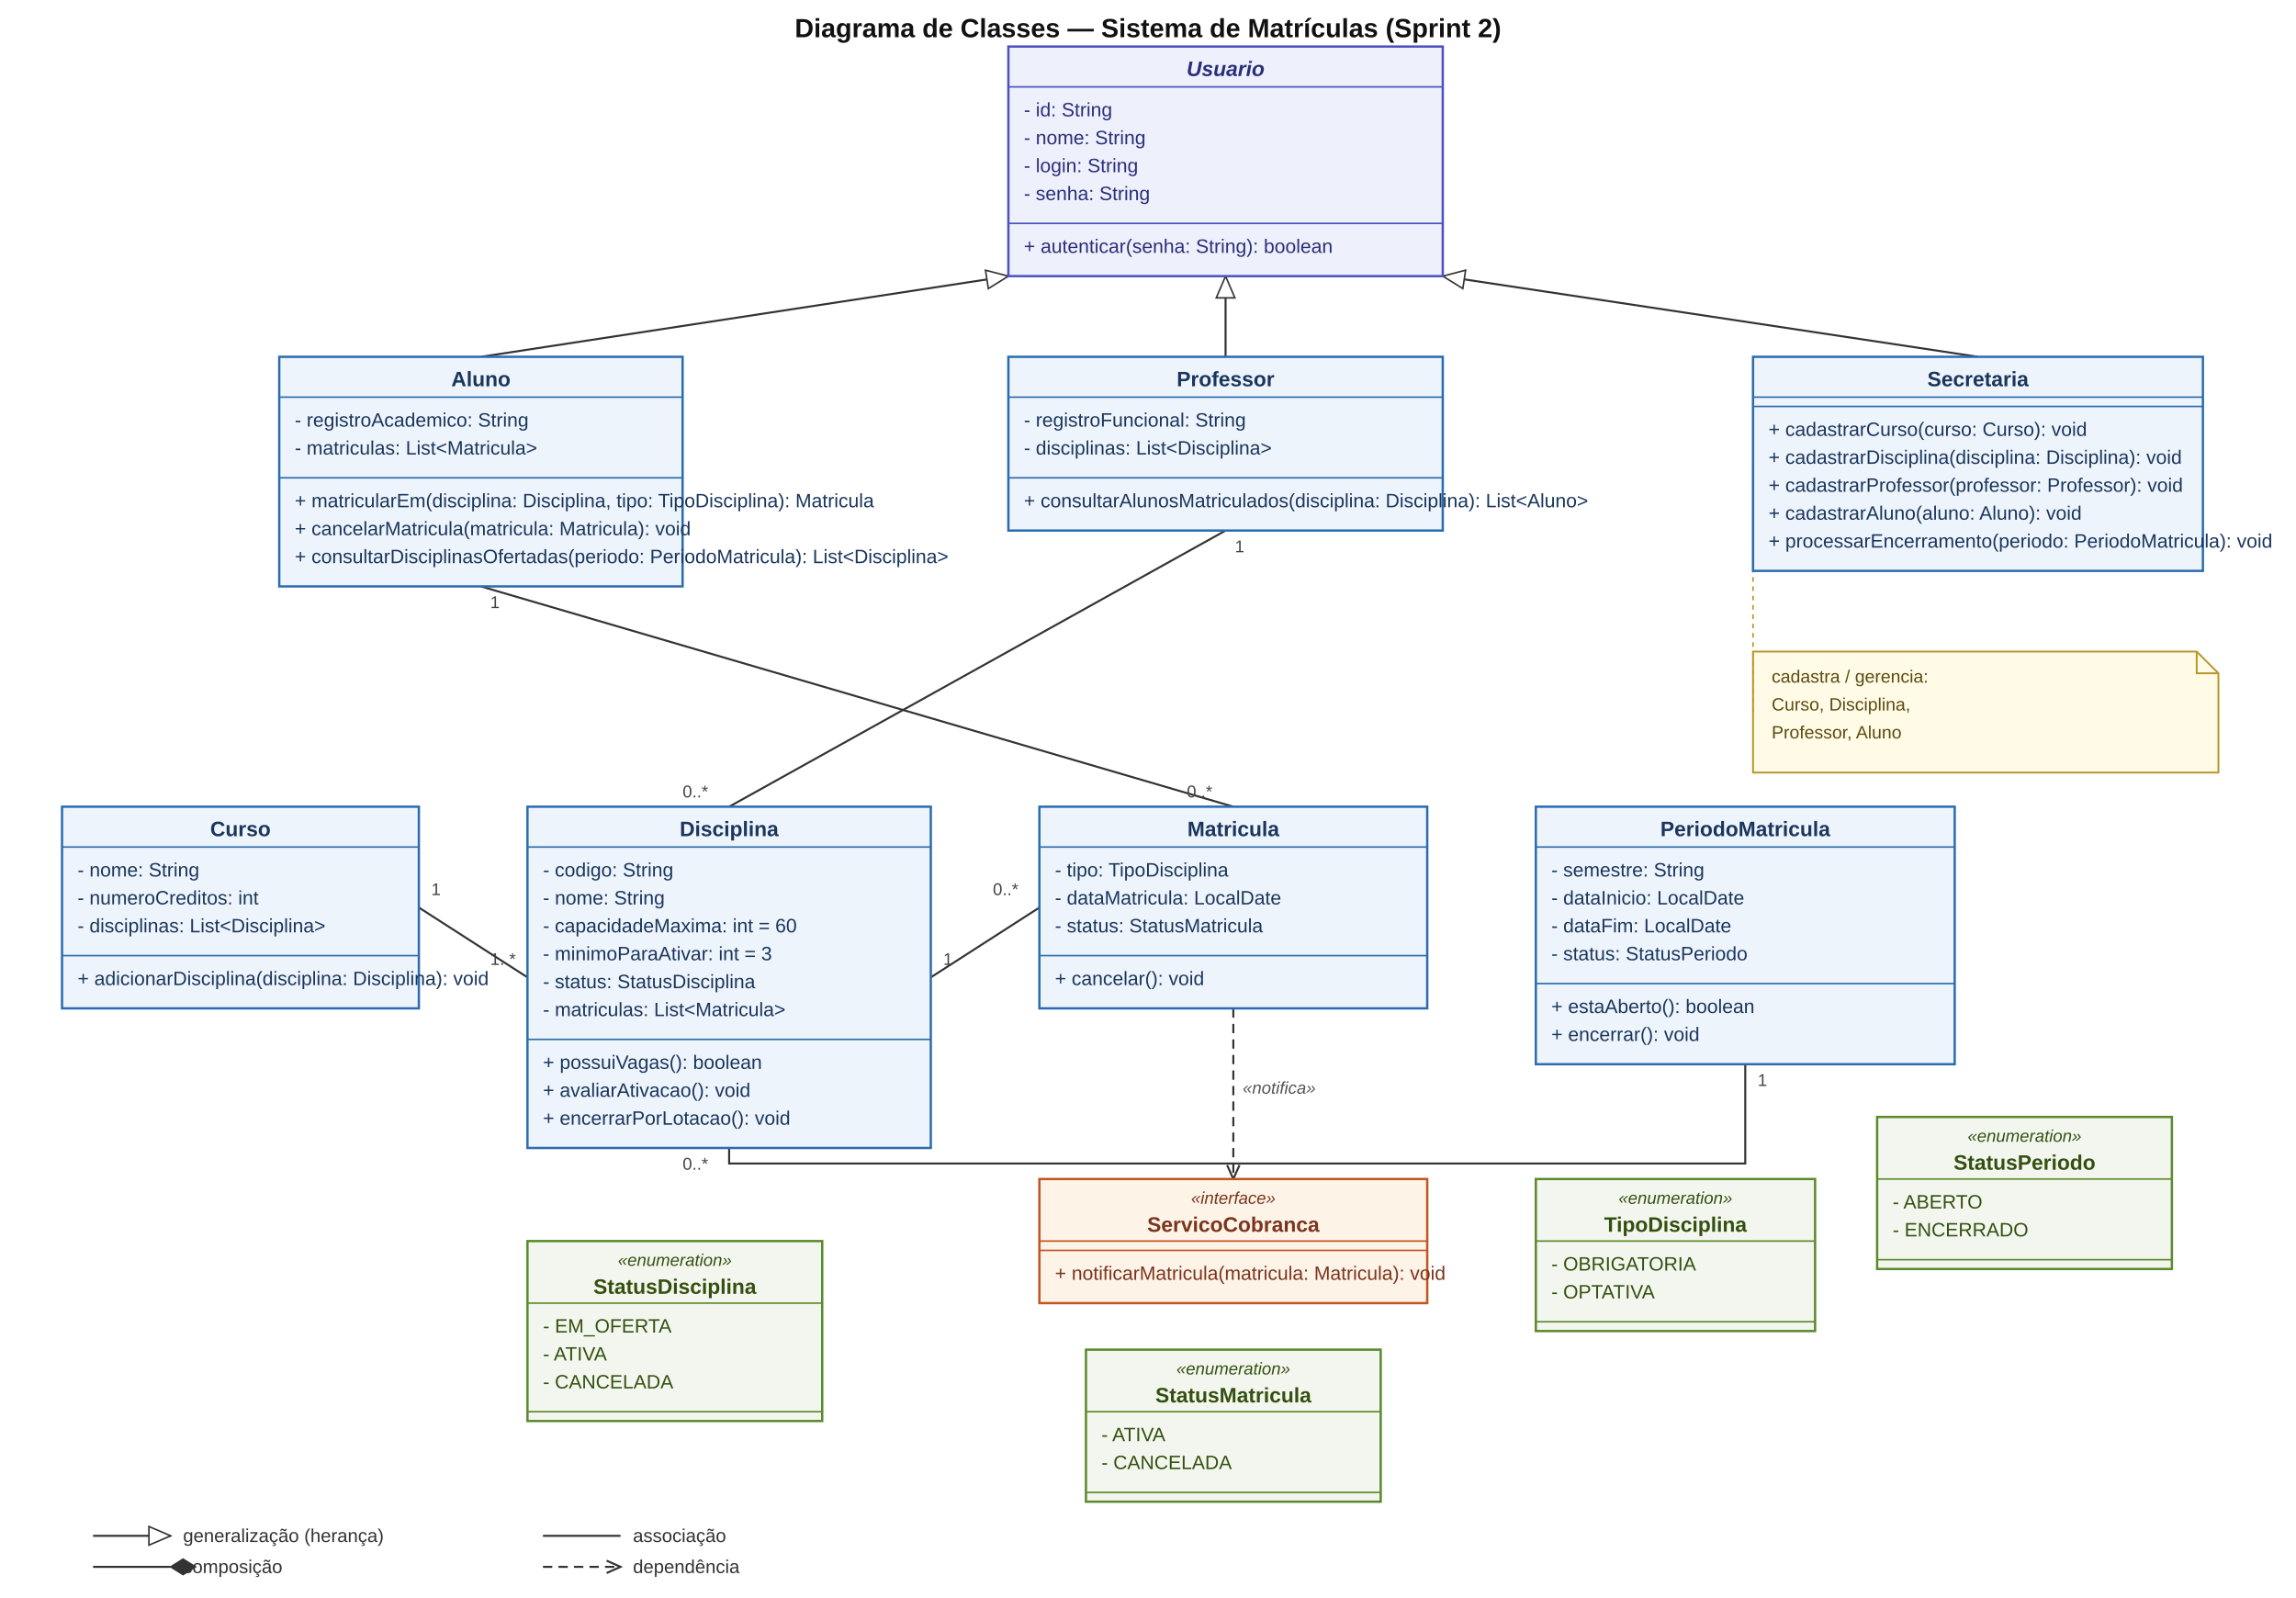
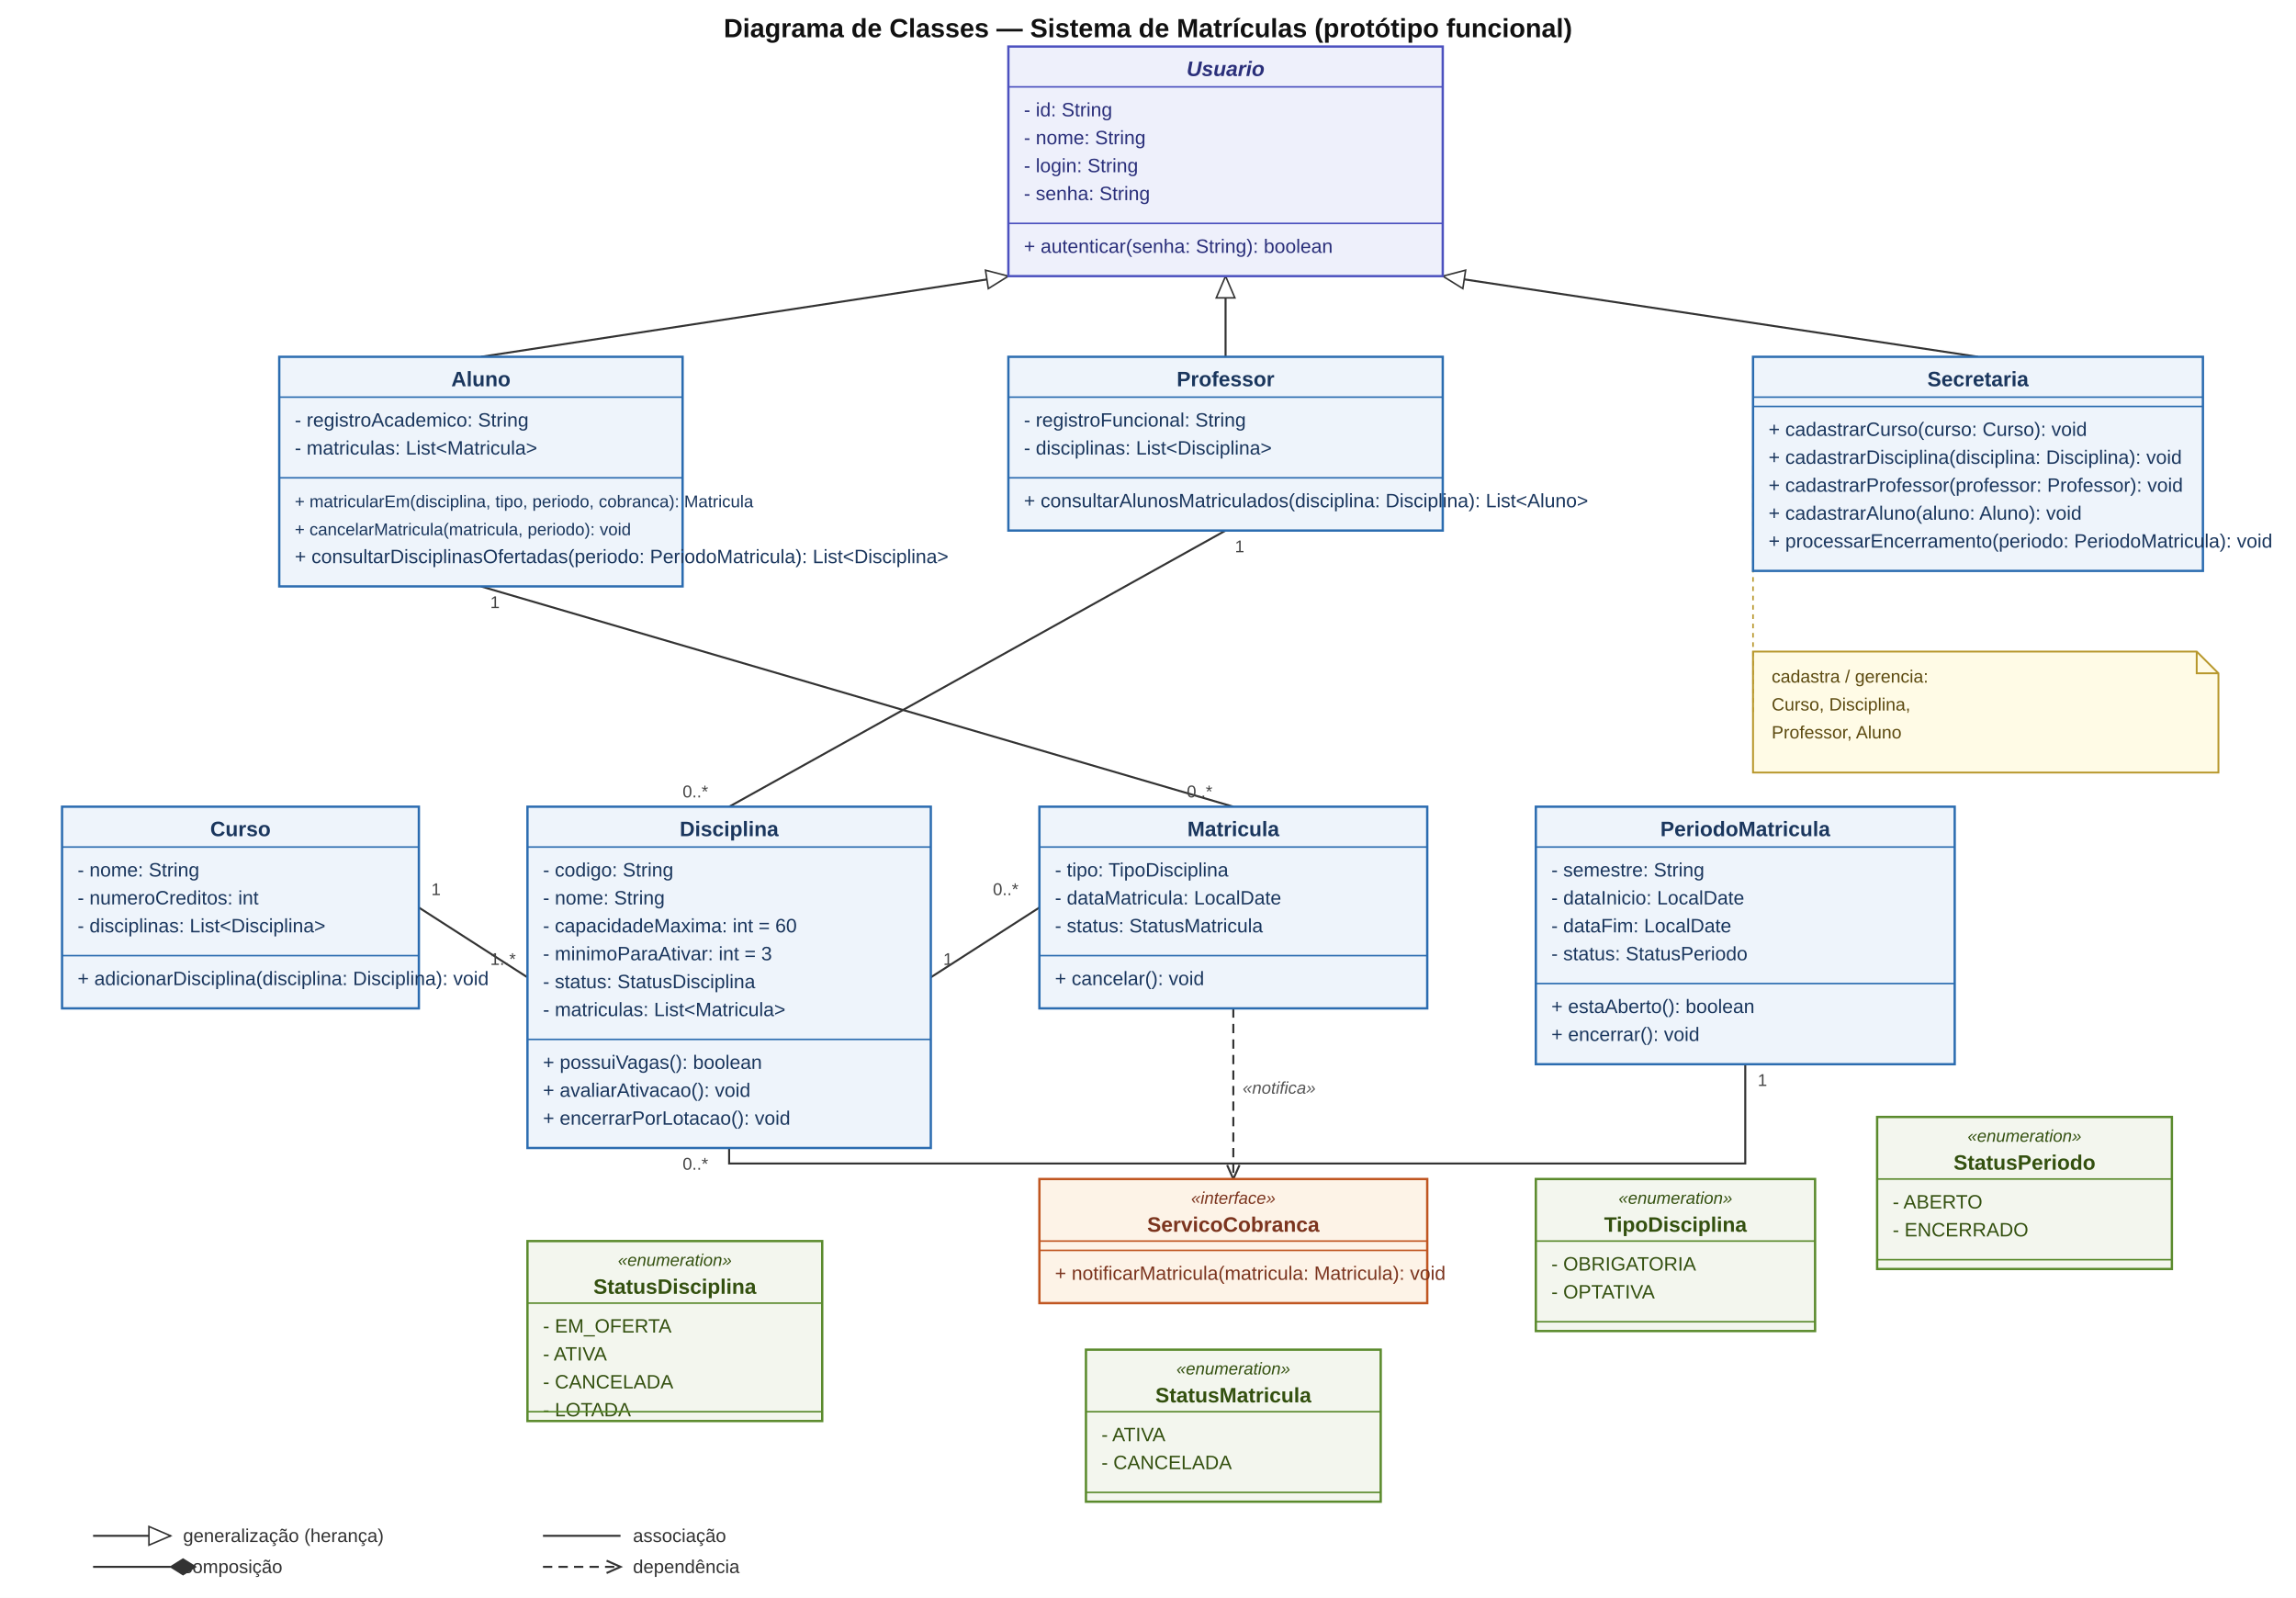
<svg xmlns="http://www.w3.org/2000/svg" viewBox="0 0 1480 1030" font-family="Arial, Helvetica, sans-serif">
  <rect x="0" y="0" width="1480" height="1030" fill="#ffffff" />
  <defs>
    <marker id="triangle" markerWidth="16" markerHeight="14" refX="15" refY="7" orient="auto" markerUnits="userSpaceOnUse">
      <path d="M1,1 L15,7 L1,13 z" fill="white" stroke="#333" stroke-width="1" />
    </marker>
    <marker id="diamond" markerWidth="18" markerHeight="12" refX="1" refY="6" orient="auto" markerUnits="userSpaceOnUse">
      <path d="M1,6 L9,1 L17,6 L9,11 z" fill="#333" stroke="#333" stroke-width="1" />
    </marker>
    <marker id="openarrow" markerWidth="12" markerHeight="10" refX="10" refY="5" orient="auto" markerUnits="userSpaceOnUse">
      <path d="M1,1 L10,5 L1,9" fill="none" stroke="#333" stroke-width="1.3" />
    </marker>
  </defs>
-   <text x="740.0" y="24" text-anchor="middle" font-size="17" font-weight="bold" fill="#111">Diagrama de Classes — Sistema de Matrículas (Sprint 2)</text>
+   <text x="740.0" y="24" text-anchor="middle" font-size="17" font-weight="bold" fill="#111">Diagrama de Classes — Sistema de Matrículas (protótipo funcional)</text>
  <line x1="310.0" y1="230" x2="650" y2="178" stroke="#333" stroke-width="1.3" marker-end="url(#triangle)" fill="none" />
  <line x1="790.0" y1="230" x2="790.0" y2="178" stroke="#333" stroke-width="1.3" marker-end="url(#triangle)" fill="none" />
  <line x1="1275.0" y1="230" x2="930" y2="178" stroke="#333" stroke-width="1.3" marker-end="url(#triangle)" fill="none" />
  <line x1="340" y1="630.0" x2="270" y2="585.0" stroke="#333" stroke-width="1.3" marker-end="url(#diamond)" fill="none" />
  <line x1="790.0" y1="342" x2="470.0" y2="520" stroke="#333" stroke-width="1.3" fill="none" />
  <line x1="310.0" y1="378" x2="795.0" y2="520" stroke="#333" stroke-width="1.3" fill="none" />
  <line x1="670" y1="585.0" x2="600" y2="630.0" stroke="#333" stroke-width="1.3" fill="none" />
  <path d="M1125.0,686 L1125.0,750 L470.0,750 L470.0,740" stroke="#333" stroke-width="1.3" fill="none" />
  <line x1="795.0" y1="650" x2="795.0" y2="760" stroke="#333" stroke-width="1.3" stroke-dasharray="6,4" marker-end="url(#openarrow)" fill="none" />
  <text x="278" y="577.0" font-size="11" fill="#444">1</text>
  <text x="316" y="622.0" font-size="11" fill="#444">1..*</text>
  <text x="796.0" y="356" font-size="11" fill="#444">1</text>
  <text x="440.0" y="514" font-size="11" fill="#444">0..*</text>
  <text x="316.0" y="392" font-size="11" fill="#444">1</text>
  <text x="765.0" y="514" font-size="11" fill="#444">0..*</text>
  <text x="640" y="577.0" font-size="11" fill="#444">0..*</text>
  <text x="608" y="622.0" font-size="11" fill="#444">1</text>
  <text x="1133.0" y="700" font-size="11" fill="#444">1</text>
  <text x="440.0" y="754" font-size="11" fill="#444">0..*</text>
  <text x="801.0" y="705.0" font-size="11" font-style="italic" fill="#555">«notifica»</text>
  <path d="M1130,420 L1416,420 L1430,434 L1430,498 L1130,498 Z" fill="#fffbe6" stroke="#b7972b" stroke-width="1.2" />
  <path d="M1416,420 L1416,434 L1430,434" fill="none" stroke="#b7972b" stroke-width="1.2" />
  <text x="1142" y="440" font-size="11.5" fill="#5c4a10">cadastra / gerencia:</text>
  <text x="1142" y="458" font-size="11.5" fill="#5c4a10">Curso, Disciplina,</text>
  <text x="1142" y="476" font-size="11.5" fill="#5c4a10">Professor, Aluno</text>
  <line x1="1130" y1="459.0" x2="1130" y2="299.0" stroke="#b7972b" stroke-width="1" stroke-dasharray="3,3" />
  <g>
    <rect x="650" y="30" width="280" height="148" fill="#eef0fb" stroke="#4c51bf" stroke-width="1.5" />
    <text x="790.0" y="49" text-anchor="middle" font-size="13.5" font-weight="bold" font-style="italic" fill="#2a2f7a">Usuario</text>
    <line x1="650" y1="56" x2="930" y2="56" stroke="#4c51bf" stroke-width="1" />
    <text x="660" y="75" font-size="12.5" fill="#2a2f7a">- id: String</text>
    <text x="660" y="93" font-size="12.5" fill="#2a2f7a">- nome: String</text>
    <text x="660" y="111" font-size="12.5" fill="#2a2f7a">- login: String</text>
    <text x="660" y="129" font-size="12.5" fill="#2a2f7a">- senha: String</text>
    <line x1="650" y1="144" x2="930" y2="144" stroke="#4c51bf" stroke-width="1" />
    <text x="660" y="163" font-size="12.5" fill="#2a2f7a">+ autenticar(senha: String): boolean</text>
  </g>
  <g>
    <rect x="180" y="230" width="260" height="148" fill="#eef4fb" stroke="#2b6cb0" stroke-width="1.5" />
    <text x="310.0" y="249" text-anchor="middle" font-size="13.5" font-weight="bold" fill="#1a365d">Aluno</text>
    <line x1="180" y1="256" x2="440" y2="256" stroke="#2b6cb0" stroke-width="1" />
    <text x="190" y="275" font-size="12.5" fill="#1a365d">- registroAcademico: String</text>
    <text x="190" y="293" font-size="12.5" fill="#1a365d">- matriculas: List&lt;Matricula&gt;</text>
    <line x1="180" y1="308" x2="440" y2="308" stroke="#2b6cb0" stroke-width="1" />
-     <text x="190" y="327" font-size="12.5" fill="#1a365d">+ matricularEm(disciplina: Disciplina, tipo: TipoDisciplina): Matricula</text>
-     <text x="190" y="345" font-size="12.5" fill="#1a365d">+ cancelarMatricula(matricula: Matricula): void</text>
+     <text x="190" y="327" font-size="11" fill="#1a365d">+ matricularEm(disciplina, tipo, periodo, cobranca): Matricula</text>
+     <text x="190" y="345" font-size="11" fill="#1a365d">+ cancelarMatricula(matricula, periodo): void</text>
    <text x="190" y="363" font-size="12.5" fill="#1a365d">+ consultarDisciplinasOfertadas(periodo: PeriodoMatricula): List&lt;Disciplina&gt;</text>
  </g>
  <g>
    <rect x="650" y="230" width="280" height="112" fill="#eef4fb" stroke="#2b6cb0" stroke-width="1.5" />
    <text x="790.0" y="249" text-anchor="middle" font-size="13.5" font-weight="bold" fill="#1a365d">Professor</text>
    <line x1="650" y1="256" x2="930" y2="256" stroke="#2b6cb0" stroke-width="1" />
    <text x="660" y="275" font-size="12.5" fill="#1a365d">- registroFuncional: String</text>
    <text x="660" y="293" font-size="12.5" fill="#1a365d">- disciplinas: List&lt;Disciplina&gt;</text>
    <line x1="650" y1="308" x2="930" y2="308" stroke="#2b6cb0" stroke-width="1" />
    <text x="660" y="327" font-size="12.5" fill="#1a365d">+ consultarAlunosMatriculados(disciplina: Disciplina): List&lt;Aluno&gt;</text>
  </g>
  <g>
    <rect x="1130" y="230" width="290" height="138" fill="#eef4fb" stroke="#2b6cb0" stroke-width="1.5" />
    <text x="1275.0" y="249" text-anchor="middle" font-size="13.5" font-weight="bold" fill="#1a365d">Secretaria</text>
    <line x1="1130" y1="256" x2="1420" y2="256" stroke="#2b6cb0" stroke-width="1" />
    <line x1="1130" y1="262" x2="1420" y2="262" stroke="#2b6cb0" stroke-width="1" />
    <text x="1140" y="281" font-size="12.5" fill="#1a365d">+ cadastrarCurso(curso: Curso): void</text>
    <text x="1140" y="299" font-size="12.5" fill="#1a365d">+ cadastrarDisciplina(disciplina: Disciplina): void</text>
    <text x="1140" y="317" font-size="12.5" fill="#1a365d">+ cadastrarProfessor(professor: Professor): void</text>
    <text x="1140" y="335" font-size="12.5" fill="#1a365d">+ cadastrarAluno(aluno: Aluno): void</text>
    <text x="1140" y="353" font-size="12.5" fill="#1a365d">+ processarEncerramento(periodo: PeriodoMatricula): void</text>
  </g>
  <g>
    <rect x="40" y="520" width="230" height="130" fill="#eef4fb" stroke="#2b6cb0" stroke-width="1.5" />
    <text x="155.0" y="539" text-anchor="middle" font-size="13.5" font-weight="bold" fill="#1a365d">Curso</text>
    <line x1="40" y1="546" x2="270" y2="546" stroke="#2b6cb0" stroke-width="1" />
    <text x="50" y="565" font-size="12.5" fill="#1a365d">- nome: String</text>
    <text x="50" y="583" font-size="12.5" fill="#1a365d">- numeroCreditos: int</text>
    <text x="50" y="601" font-size="12.5" fill="#1a365d">- disciplinas: List&lt;Disciplina&gt;</text>
    <line x1="40" y1="616" x2="270" y2="616" stroke="#2b6cb0" stroke-width="1" />
    <text x="50" y="635" font-size="12.5" fill="#1a365d">+ adicionarDisciplina(disciplina: Disciplina): void</text>
  </g>
  <g>
    <rect x="340" y="520" width="260" height="220" fill="#eef4fb" stroke="#2b6cb0" stroke-width="1.5" />
    <text x="470.0" y="539" text-anchor="middle" font-size="13.5" font-weight="bold" fill="#1a365d">Disciplina</text>
    <line x1="340" y1="546" x2="600" y2="546" stroke="#2b6cb0" stroke-width="1" />
    <text x="350" y="565" font-size="12.5" fill="#1a365d">- codigo: String</text>
    <text x="350" y="583" font-size="12.5" fill="#1a365d">- nome: String</text>
    <text x="350" y="601" font-size="12.5" fill="#1a365d">- capacidadeMaxima: int = 60</text>
    <text x="350" y="619" font-size="12.5" fill="#1a365d">- minimoParaAtivar: int = 3</text>
    <text x="350" y="637" font-size="12.5" fill="#1a365d">- status: StatusDisciplina</text>
    <text x="350" y="655" font-size="12.5" fill="#1a365d">- matriculas: List&lt;Matricula&gt;</text>
    <line x1="340" y1="670" x2="600" y2="670" stroke="#2b6cb0" stroke-width="1" />
    <text x="350" y="689" font-size="12.5" fill="#1a365d">+ possuiVagas(): boolean</text>
    <text x="350" y="707" font-size="12.5" fill="#1a365d">+ avaliarAtivacao(): void</text>
    <text x="350" y="725" font-size="12.5" fill="#1a365d">+ encerrarPorLotacao(): void</text>
  </g>
  <g>
    <rect x="670" y="520" width="250" height="130" fill="#eef4fb" stroke="#2b6cb0" stroke-width="1.5" />
    <text x="795.0" y="539" text-anchor="middle" font-size="13.5" font-weight="bold" fill="#1a365d">Matricula</text>
    <line x1="670" y1="546" x2="920" y2="546" stroke="#2b6cb0" stroke-width="1" />
    <text x="680" y="565" font-size="12.5" fill="#1a365d">- tipo: TipoDisciplina</text>
    <text x="680" y="583" font-size="12.5" fill="#1a365d">- dataMatricula: LocalDate</text>
    <text x="680" y="601" font-size="12.5" fill="#1a365d">- status: StatusMatricula</text>
    <line x1="670" y1="616" x2="920" y2="616" stroke="#2b6cb0" stroke-width="1" />
    <text x="680" y="635" font-size="12.5" fill="#1a365d">+ cancelar(): void</text>
  </g>
  <g>
    <rect x="990" y="520" width="270" height="166" fill="#eef4fb" stroke="#2b6cb0" stroke-width="1.5" />
    <text x="1125.0" y="539" text-anchor="middle" font-size="13.5" font-weight="bold" fill="#1a365d">PeriodoMatricula</text>
    <line x1="990" y1="546" x2="1260" y2="546" stroke="#2b6cb0" stroke-width="1" />
    <text x="1000" y="565" font-size="12.5" fill="#1a365d">- semestre: String</text>
    <text x="1000" y="583" font-size="12.5" fill="#1a365d">- dataInicio: LocalDate</text>
    <text x="1000" y="601" font-size="12.5" fill="#1a365d">- dataFim: LocalDate</text>
    <text x="1000" y="619" font-size="12.5" fill="#1a365d">- status: StatusPeriodo</text>
    <line x1="990" y1="634" x2="1260" y2="634" stroke="#2b6cb0" stroke-width="1" />
    <text x="1000" y="653" font-size="12.5" fill="#1a365d">+ estaAberto(): boolean</text>
    <text x="1000" y="671" font-size="12.5" fill="#1a365d">+ encerrar(): void</text>
  </g>
  <g>
    <rect x="670" y="760" width="250" height="80" fill="#fdf3e7" stroke="#c05621" stroke-width="1.5" />
    <text x="795.0" y="776" text-anchor="middle" font-size="11" font-style="italic" fill="#7b341e">«interface»</text>
    <text x="795.0" y="794" text-anchor="middle" font-size="13.5" font-weight="bold" fill="#7b341e">ServicoCobranca</text>
    <line x1="670" y1="800" x2="920" y2="800" stroke="#c05621" stroke-width="1" />
    <line x1="670" y1="806" x2="920" y2="806" stroke="#c05621" stroke-width="1" />
    <text x="680" y="825" font-size="12.5" fill="#7b341e">+ notificarMatricula(matricula: Matricula): void</text>
  </g>
  <g>
    <rect x="990" y="760" width="180" height="98" fill="#f3f6ee" stroke="#5a8a2c" stroke-width="1.5" />
    <text x="1080.0" y="776" text-anchor="middle" font-size="11" font-style="italic" fill="#33500f">«enumeration»</text>
    <text x="1080.0" y="794" text-anchor="middle" font-size="13.5" font-weight="bold" fill="#33500f">TipoDisciplina</text>
    <line x1="990" y1="800" x2="1170" y2="800" stroke="#5a8a2c" stroke-width="1" />
    <text x="1000" y="819" font-size="12.5" fill="#33500f">- OBRIGATORIA</text>
    <text x="1000" y="837" font-size="12.5" fill="#33500f">- OPTATIVA</text>
    <line x1="990" y1="852" x2="1170" y2="852" stroke="#5a8a2c" stroke-width="1" />
  </g>
  <g>
    <rect x="340" y="800" width="190" height="116" fill="#f3f6ee" stroke="#5a8a2c" stroke-width="1.5" />
    <text x="435.0" y="816" text-anchor="middle" font-size="11" font-style="italic" fill="#33500f">«enumeration»</text>
    <text x="435.0" y="834" text-anchor="middle" font-size="13.5" font-weight="bold" fill="#33500f">StatusDisciplina</text>
    <line x1="340" y1="840" x2="530" y2="840" stroke="#5a8a2c" stroke-width="1" />
    <text x="350" y="859" font-size="12.5" fill="#33500f">- EM_OFERTA</text>
    <text x="350" y="877" font-size="12.5" fill="#33500f">- ATIVA</text>
    <text x="350" y="895" font-size="12.5" fill="#33500f">- CANCELADA</text>
+     <text x="350" y="913" font-size="12.5" fill="#33500f">- LOTADA</text>
    <line x1="340" y1="910" x2="530" y2="910" stroke="#5a8a2c" stroke-width="1" />
  </g>
  <g>
    <rect x="700" y="870" width="190" height="98" fill="#f3f6ee" stroke="#5a8a2c" stroke-width="1.5" />
    <text x="795.0" y="886" text-anchor="middle" font-size="11" font-style="italic" fill="#33500f">«enumeration»</text>
    <text x="795.0" y="904" text-anchor="middle" font-size="13.5" font-weight="bold" fill="#33500f">StatusMatricula</text>
    <line x1="700" y1="910" x2="890" y2="910" stroke="#5a8a2c" stroke-width="1" />
    <text x="710" y="929" font-size="12.5" fill="#33500f">- ATIVA</text>
    <text x="710" y="947" font-size="12.5" fill="#33500f">- CANCELADA</text>
    <line x1="700" y1="962" x2="890" y2="962" stroke="#5a8a2c" stroke-width="1" />
  </g>
  <g>
    <rect x="1210" y="720" width="190" height="98" fill="#f3f6ee" stroke="#5a8a2c" stroke-width="1.5" />
    <text x="1305.0" y="736" text-anchor="middle" font-size="11" font-style="italic" fill="#33500f">«enumeration»</text>
    <text x="1305.0" y="754" text-anchor="middle" font-size="13.5" font-weight="bold" fill="#33500f">StatusPeriodo</text>
    <line x1="1210" y1="760" x2="1400" y2="760" stroke="#5a8a2c" stroke-width="1" />
    <text x="1220" y="779" font-size="12.5" fill="#33500f">- ABERTO</text>
    <text x="1220" y="797" font-size="12.5" fill="#33500f">- ENCERRADO</text>
    <line x1="1210" y1="812" x2="1400" y2="812" stroke="#5a8a2c" stroke-width="1" />
  </g>
  <g font-size="12" fill="#333">
    <line x1="60" y1="990" x2="110" y2="990" stroke="#333" stroke-width="1.3" marker-end="url(#triangle)" />
    <text x="118" y="994">generalização (herança)</text>
    <line x1="60" y1="1010" x2="110" y2="1010" stroke="#333" stroke-width="1.3" marker-end="url(#diamond)" />
    <text x="118" y="1014">composição</text>
    <line x1="350" y1="990" x2="400" y2="990" stroke="#333" stroke-width="1.3" />
    <text x="408" y="994">associação</text>
    <line x1="350" y1="1010" x2="400" y2="1010" stroke="#333" stroke-width="1.3" stroke-dasharray="6,4" marker-end="url(#openarrow)" />
    <text x="408" y="1014">dependência</text>
  </g>
</svg>
